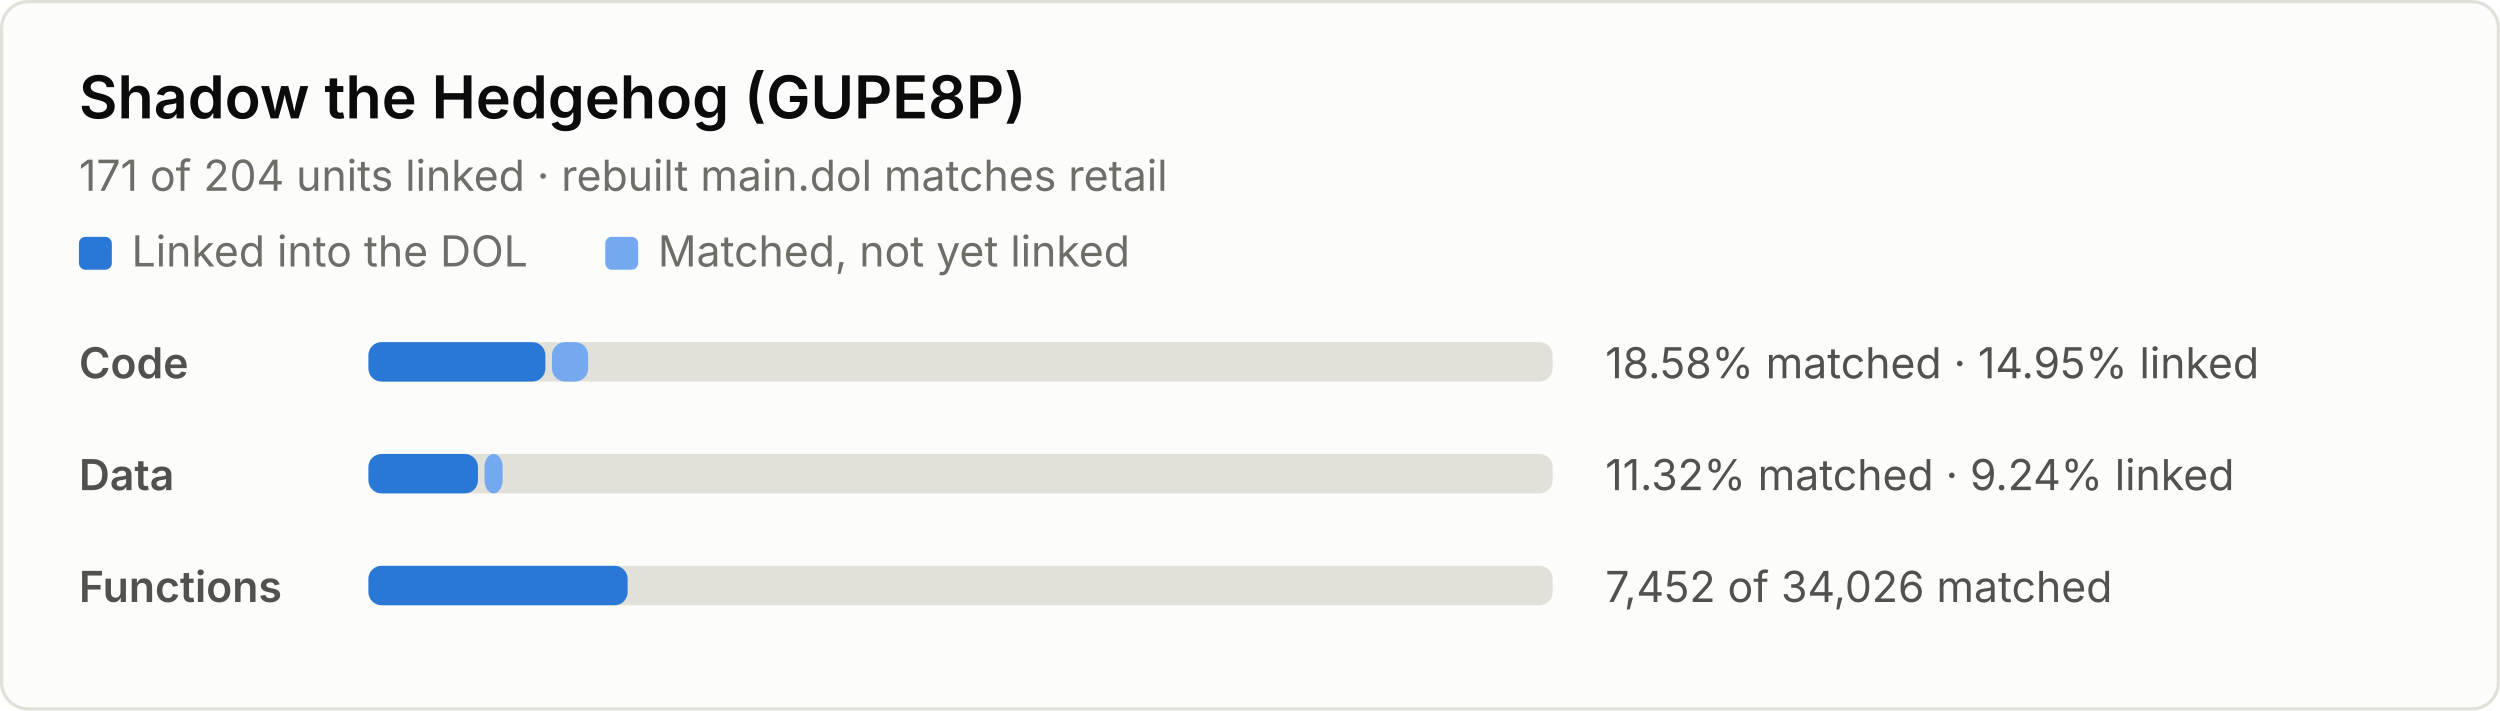
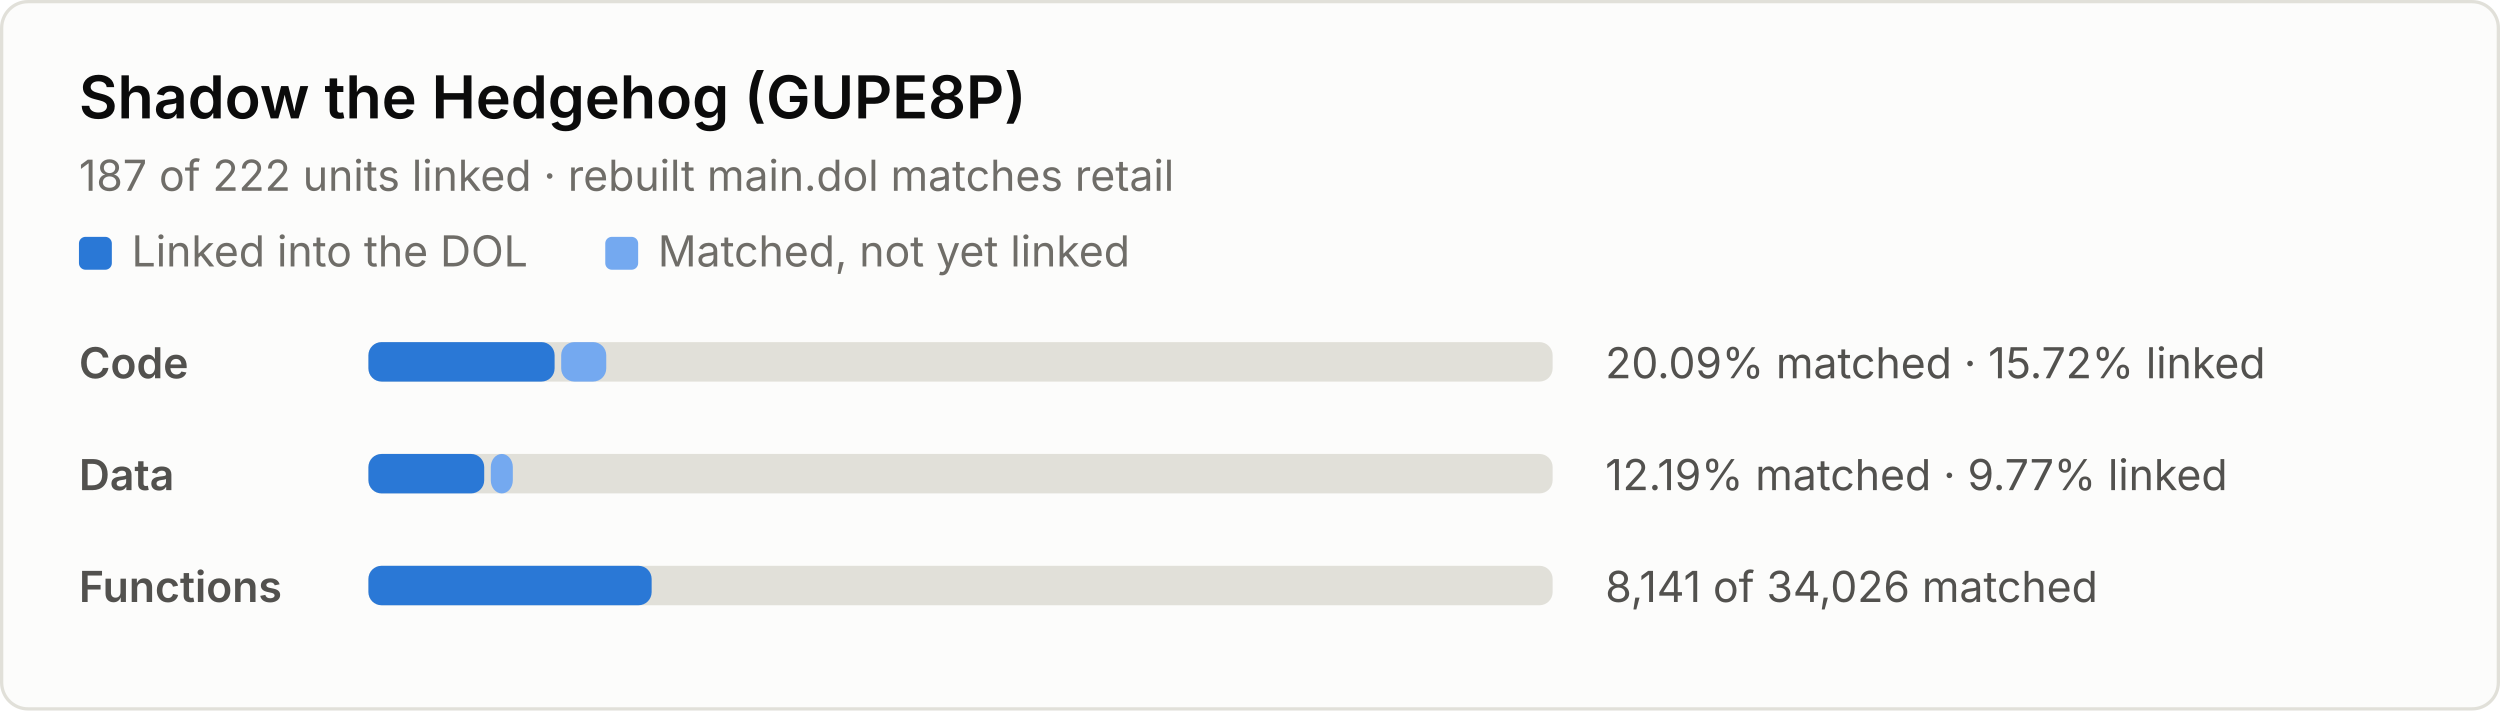
- <svg xmlns="http://www.w3.org/2000/svg" width="760" height="216" viewBox="0 0 760 216" role="img" aria-label="Decompilation progress: 18.58% of code matched, 14.95% linked">
+ <svg xmlns="http://www.w3.org/2000/svg" width="760" height="216" viewBox="0 0 760 216" role="img" aria-label="Decompilation progress: 20.09% of code matched, 15.72% linked">
  <style>
.bg { fill: #fcfcfb; stroke: #e1e0d9; }
.title { fill: #0b0b0b; font: 600 18px system-ui, -apple-system, "Segoe UI", sans-serif; }
.sub, .label, .nums, .key { font: 13px system-ui, -apple-system, "Segoe UI", sans-serif; }
.sub, .key { fill: #6f6d68; }
.label { fill: #52514e; font-weight: 600; }
.nums { fill: #52514e; font-variant-numeric: tabular-nums; }
.track { fill: #e1e0d9; }
.linked { fill: #2a78d6; }
.matched { fill: #74a9f0; }
@media (prefers-color-scheme: dark) {
  .bg { fill: #1a1a19; stroke: #2c2c2a; }
  .title { fill: #f0efec; }
  .sub, .key { fill: #9a988f; }
  .label, .nums { fill: #c3c2b7; }
  .track { fill: #2c2c2a; }
  .linked { fill: #4a94ec; }
  .matched { fill: #2260b0; }
}
</style>
  <rect class="bg" x="0.5" y="0.5" width="759" height="215" rx="8" />
  <text class="title" x="24" y="36">Shadow the Hedgehog (GUPE8P)</text>
-   <text class="sub" x="24" y="58">171 of 204 units linked · rebuilt main.dol matches retail</text>
+   <text class="sub" x="24" y="58">187 of 222 units linked · rebuilt main.dol matches retail</text>
  <rect class="linked" x="24" y="72" width="10" height="10" rx="2" />
  <text class="key" x="40" y="81">Linked into the DOL</text>
  <rect class="matched" x="184" y="72" width="10" height="10" rx="2" />
  <text class="key" x="200" y="81">Matched, not yet linked</text>
  <text class="label" x="24" y="115">Code</text>
  <rect class="track" x="112" y="104" width="360" height="12" rx="4" />
-   <rect class="linked" x="112" y="104" width="53.8" height="12" rx="4" />
-   <rect class="matched" x="167.8" y="104" width="11.0" height="12" rx="4" />
-   <text class="nums" x="488" y="115">18.58% matched · 14.95% linked</text>
+   <rect class="linked" x="112" y="104" width="56.6" height="12" rx="4" />
+   <rect class="matched" x="170.6" y="104" width="13.7" height="12" rx="4" />
+   <text class="nums" x="488" y="115">20.09% matched · 15.72% linked</text>
  <text class="label" x="24" y="149">Data</text>
  <rect class="track" x="112" y="138" width="360" height="12" rx="4" />
-   <rect class="linked" x="112" y="138" width="33.3" height="12" rx="4" />
-   <rect class="matched" x="147.3" y="138" width="5.5" height="12" rx="4" />
-   <text class="nums" x="488" y="149">11.32% matched · 9.24% linked</text>
+   <rect class="linked" x="112" y="138" width="35.2" height="12" rx="4" />
+   <rect class="matched" x="149.2" y="138" width="6.7" height="12" rx="4" />
+   <text class="nums" x="488" y="149">12.19% matched · 9.77% linked</text>
  <text class="label" x="24" y="183">Functions</text>
  <rect class="track" x="112" y="172" width="360" height="12" rx="4" />
-   <rect class="linked" x="112" y="172" width="78.8" height="12" rx="4" />
-   <text class="nums" x="488" y="183">7,452 of 34,026 matched</text>
+   <rect class="linked" x="112" y="172" width="86.1" height="12" rx="4" />
+   <text class="nums" x="488" y="183">8,141 of 34,026 matched</text>
</svg>
